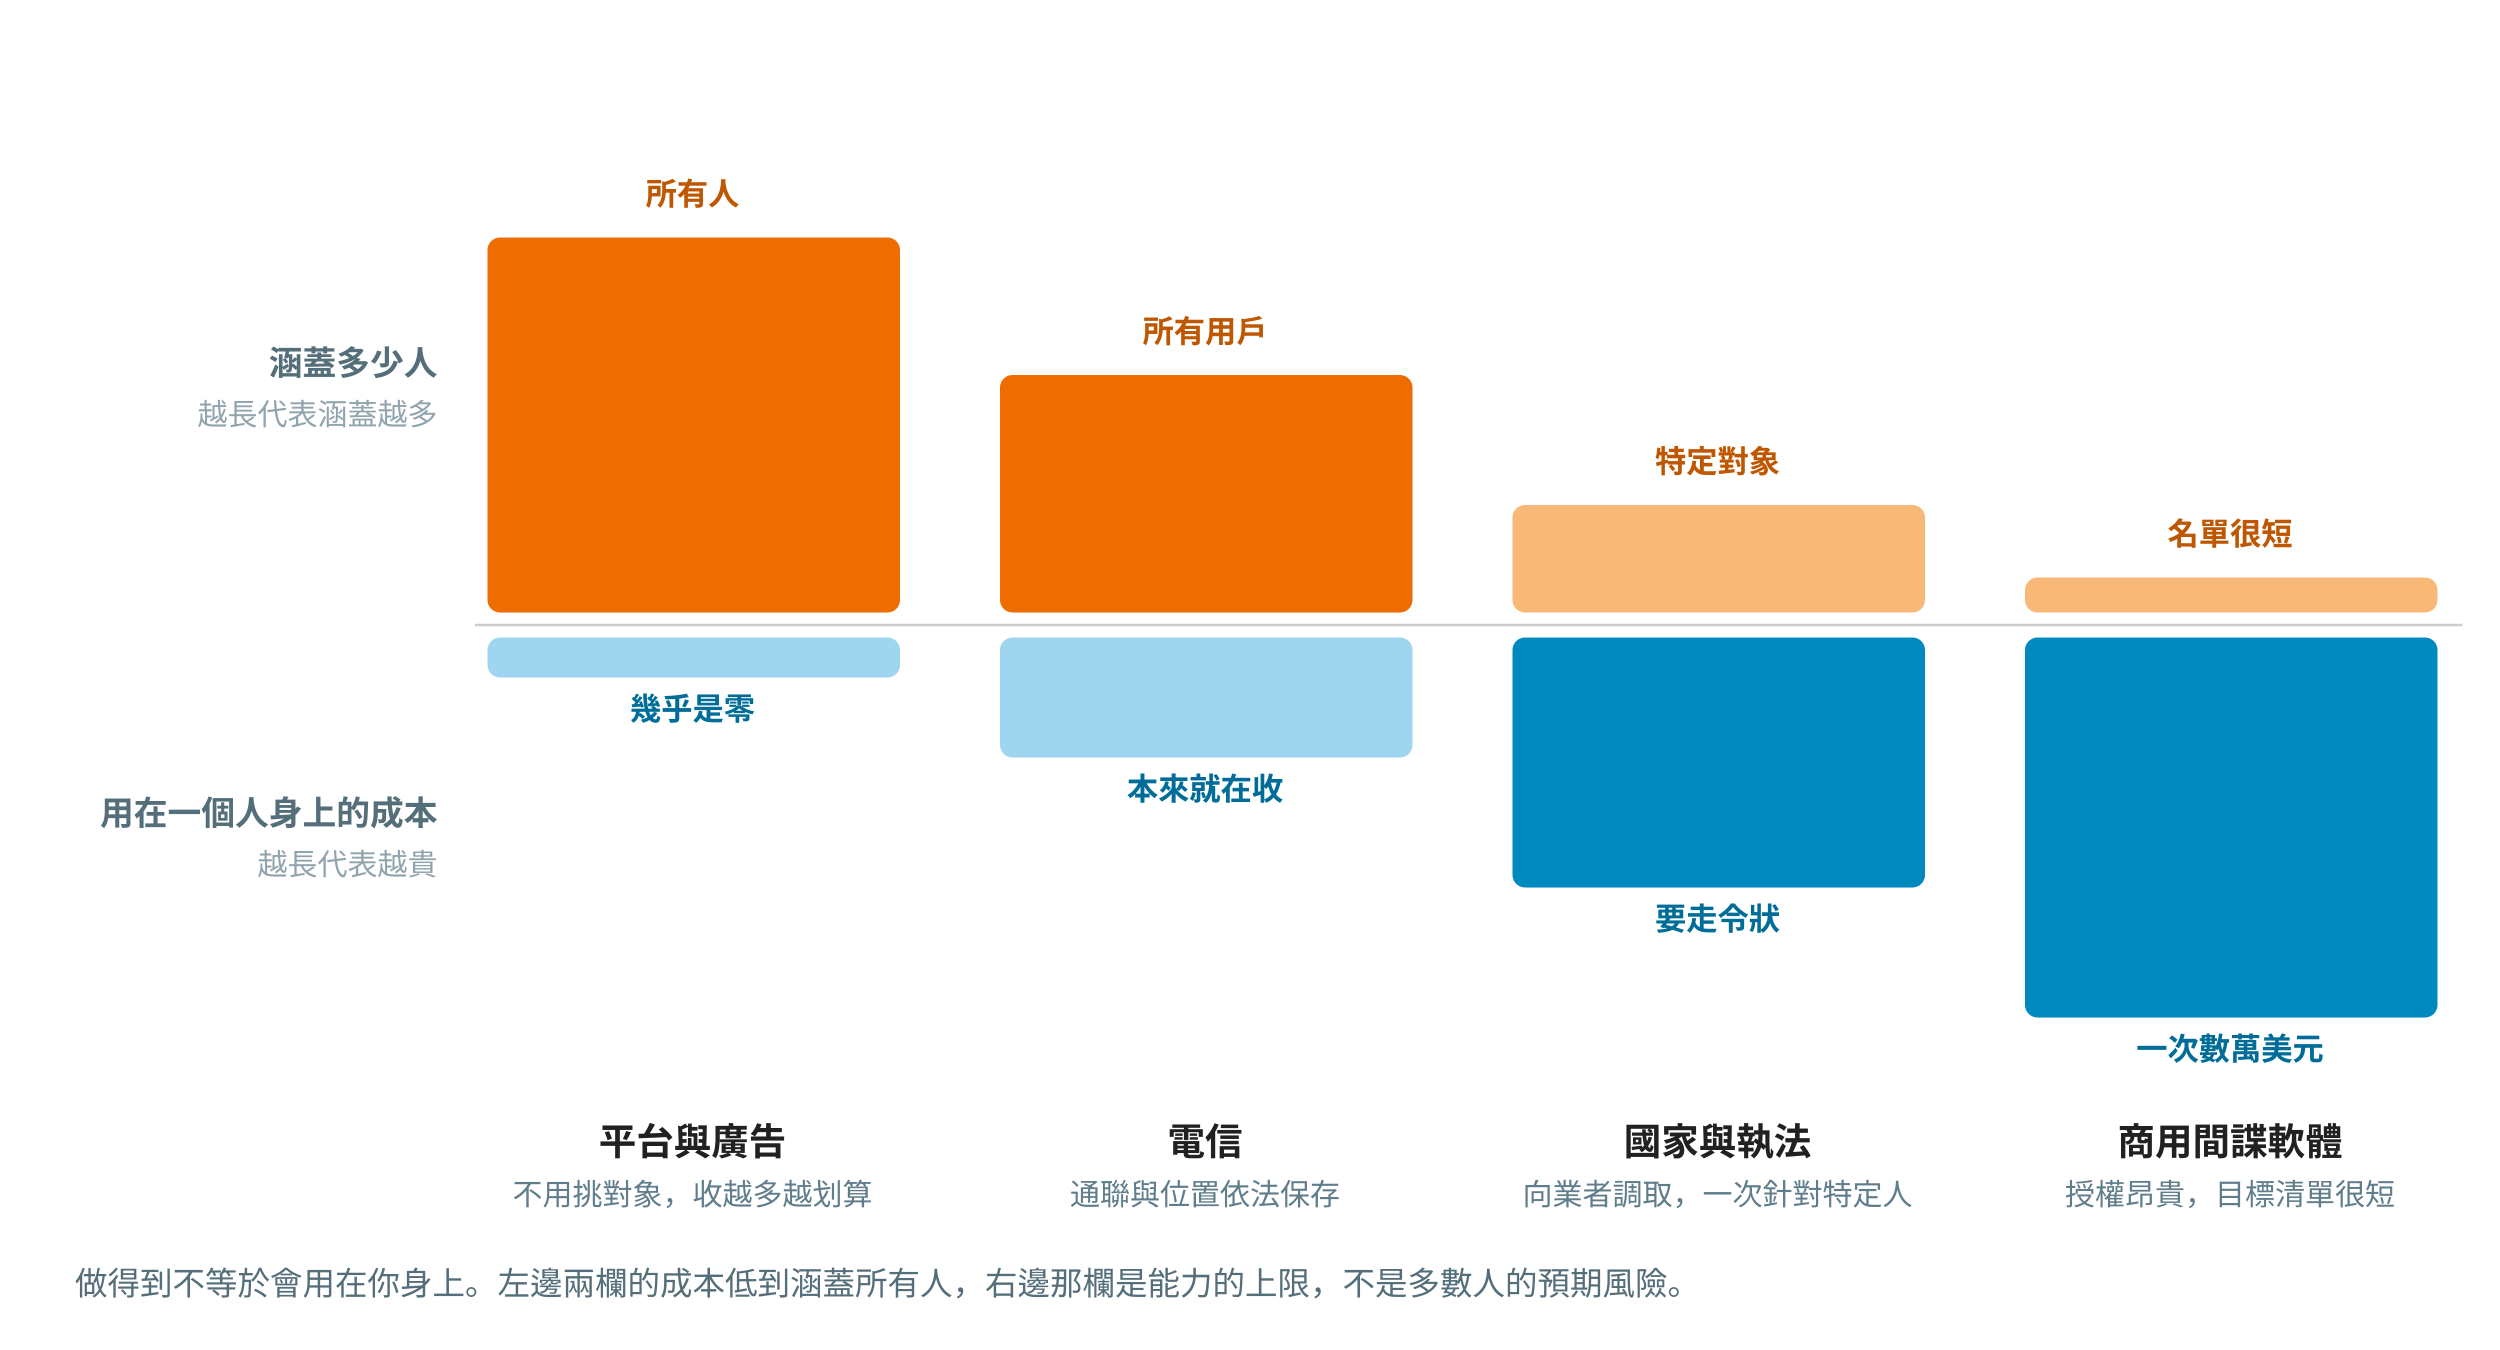
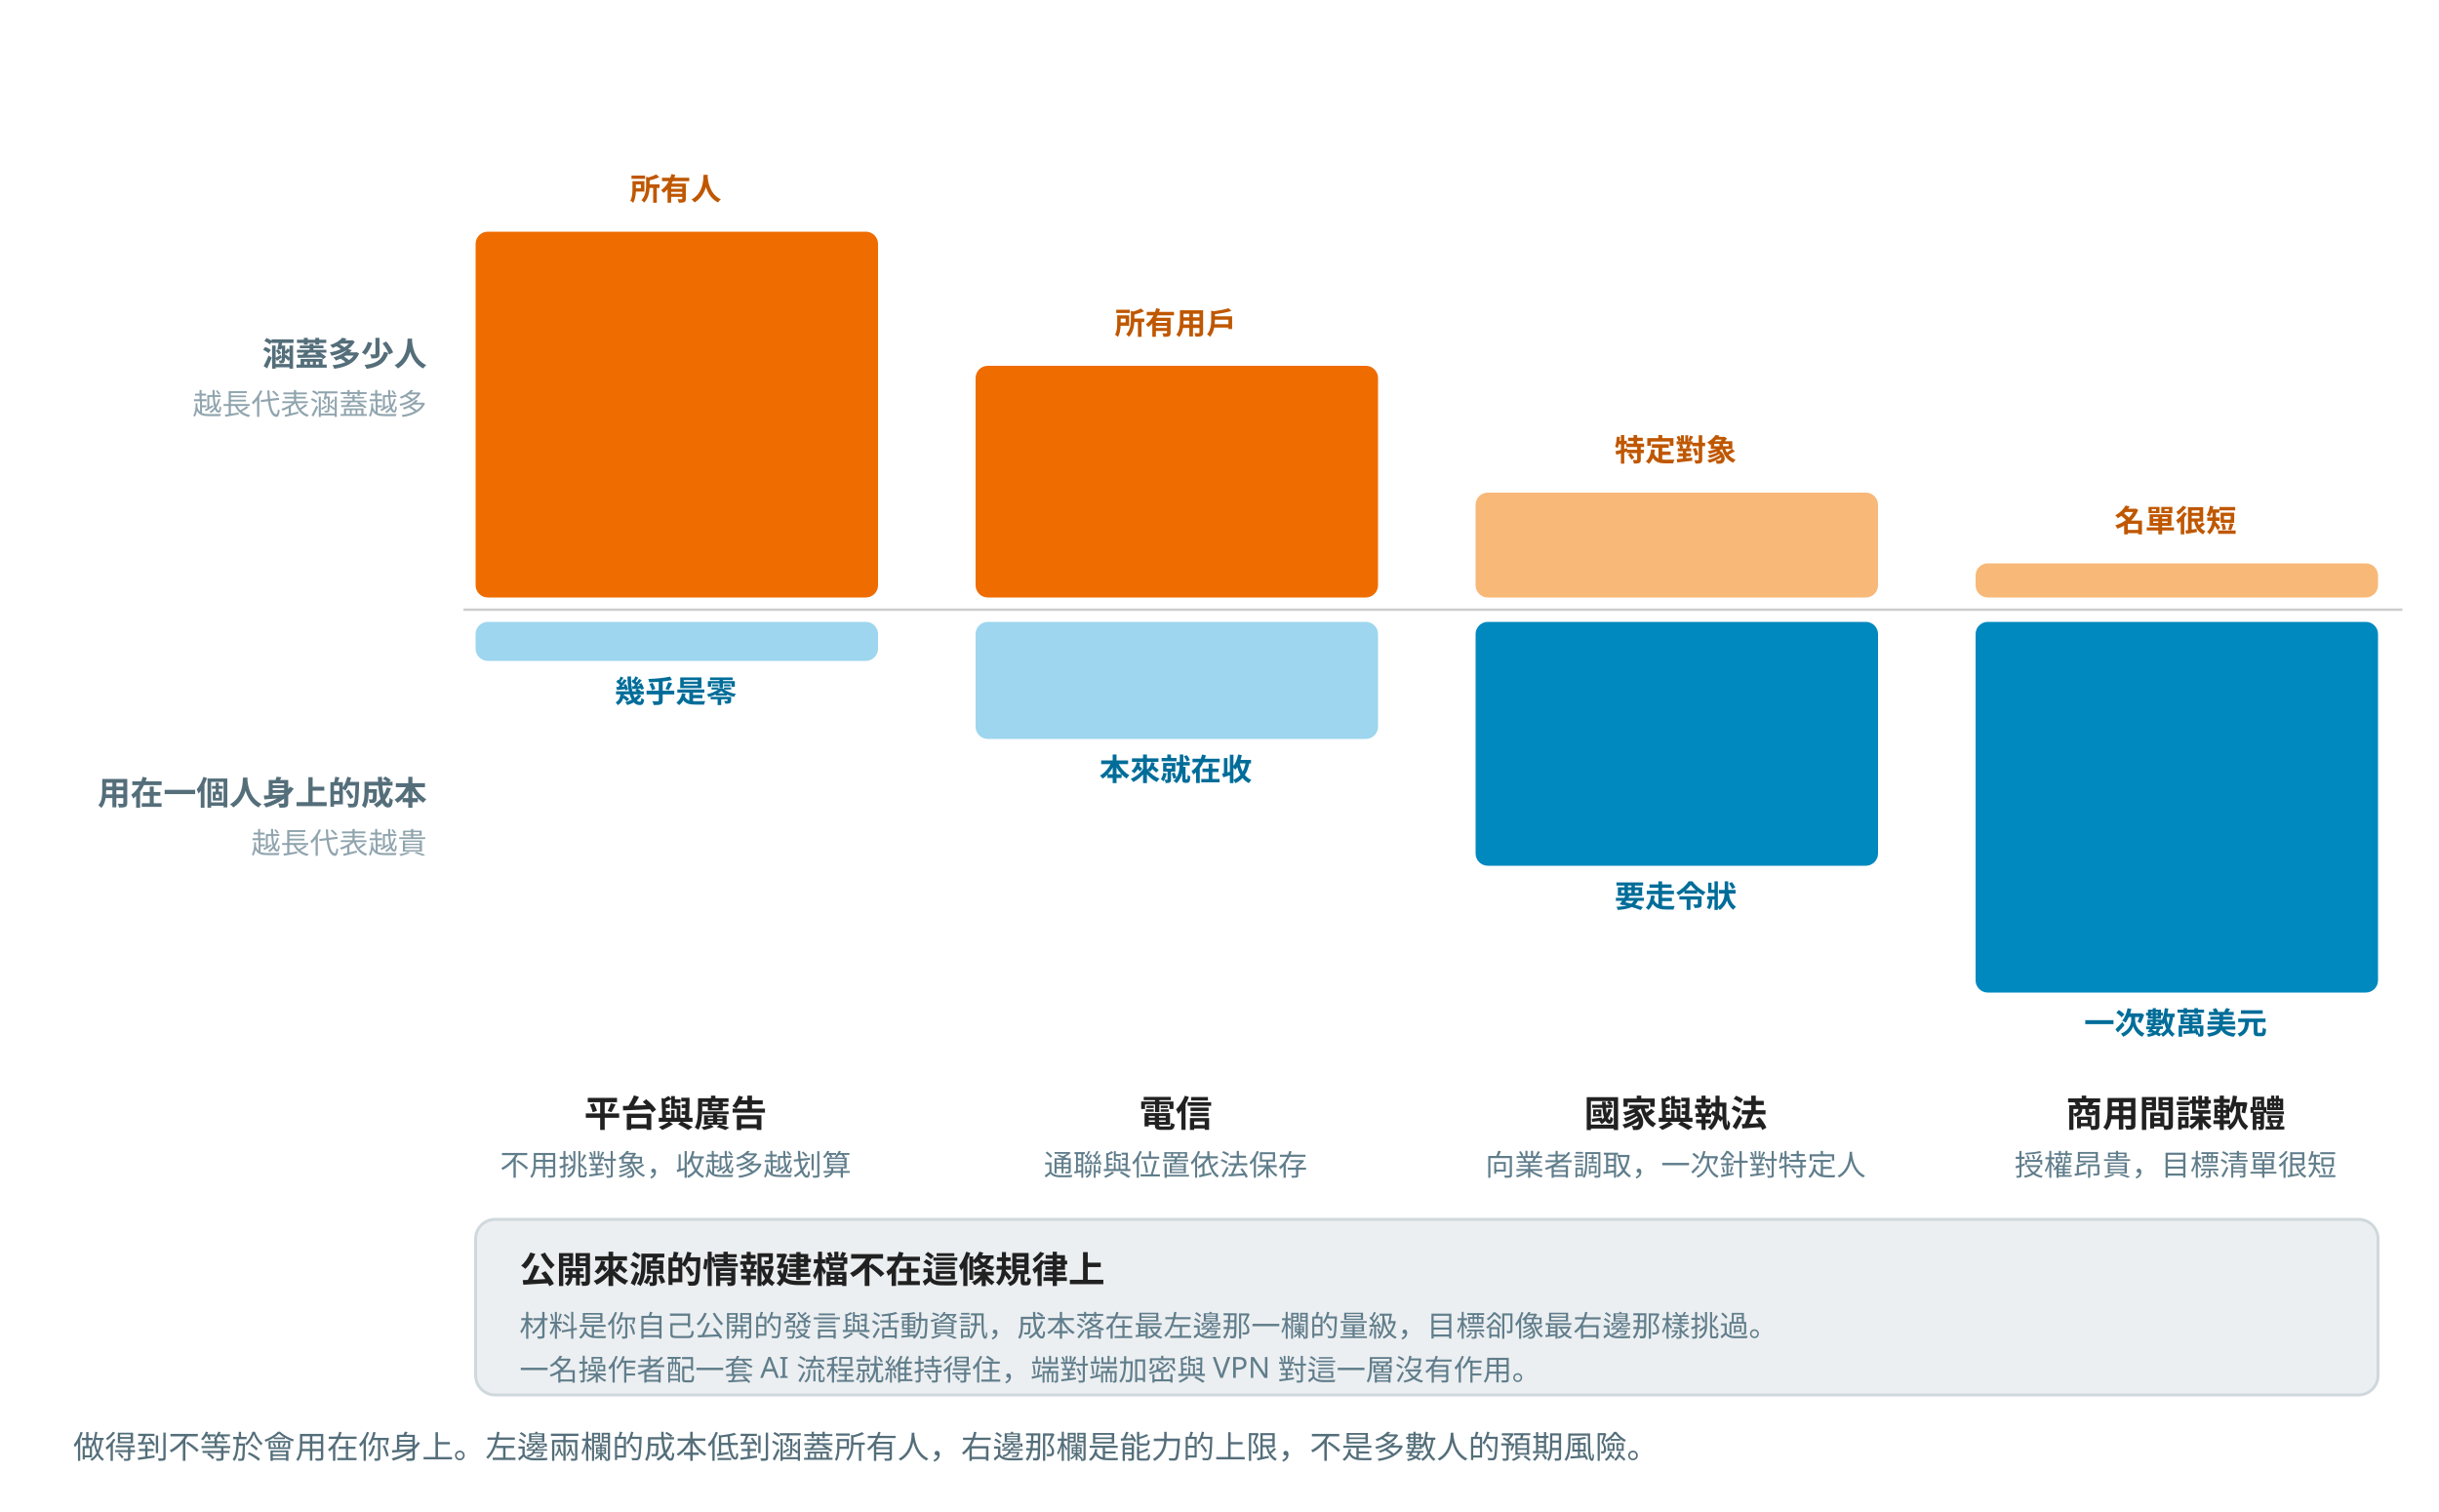
- <svg xmlns="http://www.w3.org/2000/svg" viewBox="0 0 1000 540" width="1000" height="540" role="img" aria-labelledby="title desc">
+ <svg xmlns="http://www.w3.org/2000/svg" viewBox="0 0 1000 620" width="1000" height="620" role="img" aria-labelledby="title desc">
  <style>
  /* 配色對齊 community/brand-assets.md 的色票。這個檔案是被 img 標籤引用的獨立 SVG，
     取不到頁面的 CSS 變數，只能寫死 hex。橙色給涵蓋範圍，左邊那兩欄涵蓋所有人，
     也是讀者實際最需要處理的兩層，跟站上其他示意圖的語意一致。 */
  text { font-family: "Noto Sans TC", "PingFang TC", "Microsoft JhengHei", "Hiragino Sans GB", "Source Han Sans TC", sans-serif; }
  .reach { fill: #ef6c00; }
  .reach-faint { fill: #f8b878; }
  .cost { fill: #0089bf; }
  .cost-faint { fill: #9dd6ee; }
  .mid-line { stroke: #cdcdcd; stroke-width: 1; }
  .side { fill: #546e7a; font-size: 13.5px; font-weight: 600; }
  .side-sub { fill: #90a4ae; font-size: 12px; }
  .layer { fill: #212121; font-size: 15px; font-weight: 600; }
  .note { fill: #607d8b; font-size: 12px; }
  .val { font-size: 12.5px; font-weight: 600; }
  .val-reach { fill: #bf5700; }
  .val-cost { fill: #006d99; }
  .foot { fill: #546e7a; font-size: 13px; }
+   .band { fill: #eceff1; stroke: #cfd8dc; stroke-width: 1.2; }

  @media (prefers-color-scheme: dark) {
    .reach { fill: #ff8c1a; }
    .reach-faint { fill: #9c5f1f; }
    .cost { fill: #4dbfff; }
    .cost-faint { fill: #24647f; }
    .mid-line { stroke: #45505a; }
    .side { fill: #b0bec5; }
    .side-sub { fill: #78909c; }
    .layer { fill: #eceff1; }
    .note { fill: #90a4ae; }
    .val-reach { fill: #ffb74d; }
    .val-cost { fill: #4dbfff; }
    .foot { fill: #b0bec5; }
+     .band { fill: #23292e; stroke: #4b565e; }
  }
</style>
  <text class="side" x="175" y="150" text-anchor="end">涵蓋多少人</text>
  <text class="side-sub" x="175" y="170" text-anchor="end">越長代表涵蓋越多</text>
  <text class="side" x="175" y="330" text-anchor="end">用在一個人身上的成本</text>
  <text class="side-sub" x="175" y="350" text-anchor="end">越長代表越貴</text>
  <line class="mid-line" x1="190" y1="250" x2="985" y2="250" />
  <rect class="reach" x="195" y="95" width="165" height="150" rx="5" />
  <text class="val val-reach" x="277" y="82" text-anchor="middle">所有人</text>
  <rect class="cost-faint" x="195" y="255" width="165" height="16" rx="5" />
  <text class="val val-cost" x="277" y="288" text-anchor="middle">幾乎是零</text>
  <rect class="reach" x="400" y="150" width="165" height="95" rx="5" />
  <text class="val val-reach" x="482" y="137" text-anchor="middle">所有用戶</text>
  <rect class="cost-faint" x="400" y="255" width="165" height="48" rx="5" />
  <text class="val val-cost" x="482" y="320" text-anchor="middle">本來就在收</text>
  <rect class="reach-faint" x="605" y="202" width="165" height="43" rx="5" />
  <text class="val val-reach" x="687" y="189" text-anchor="middle">特定對象</text>
  <rect class="cost" x="605" y="255" width="165" height="100" rx="5" />
  <text class="val val-cost" x="687" y="372" text-anchor="middle">要走令狀</text>
  <rect class="reach-faint" x="810" y="231" width="165" height="14" rx="5" />
  <text class="val val-reach" x="892" y="218" text-anchor="middle">名單很短</text>
  <rect class="cost" x="810" y="255" width="165" height="152" rx="5" />
  <text class="val val-cost" x="892" y="424" text-anchor="middle">一次數萬美元</text>
  <text class="layer" x="277" y="462" text-anchor="middle">平台與廣告</text>
  <text class="note" x="277" y="482" text-anchor="middle">不用挑對象，收越多越划算</text>
  <text class="layer" x="482" y="462" text-anchor="middle">電信</text>
  <text class="note" x="482" y="482" text-anchor="middle">通聯與位置依法保存</text>
  <text class="layer" x="687" y="462" text-anchor="middle">國家與執法</text>
  <text class="note" x="687" y="482" text-anchor="middle">向業者調取，一次針對特定人</text>
  <text class="layer" x="892" y="462" text-anchor="middle">商用間諜軟體</text>
  <text class="note" x="892" y="482" text-anchor="middle">授權昂貴，目標清單很短</text>
-   <text class="foot" x="30" y="518">做得到不等於會用在你身上。左邊兩欄的成本低到涵蓋所有人，右邊那欄是能力的上限，不是多數人的預期風險。</text>
+   <rect class="band" x="195" y="500" width="780" height="72" rx="8" />
+   <text class="layer" x="213" y="526">公開來源的情報建檔不在這條規律上</text>
+   <text class="note" x="213" y="548">材料是你自己公開的發言與活動資訊，成本落在最左邊那一欄的量級，目標卻像最右邊那樣挑過。</text>
+   <text class="note" x="213" y="566">一名操作者配一套 AI 流程就維持得住，端對端加密與 VPN 對這一層沒有作用。</text>
+   <text class="foot" x="30" y="598">做得到不等於會用在你身上。左邊兩欄的成本低到涵蓋所有人，右邊那欄是能力的上限，不是多數人的預期風險。</text>
</svg>
